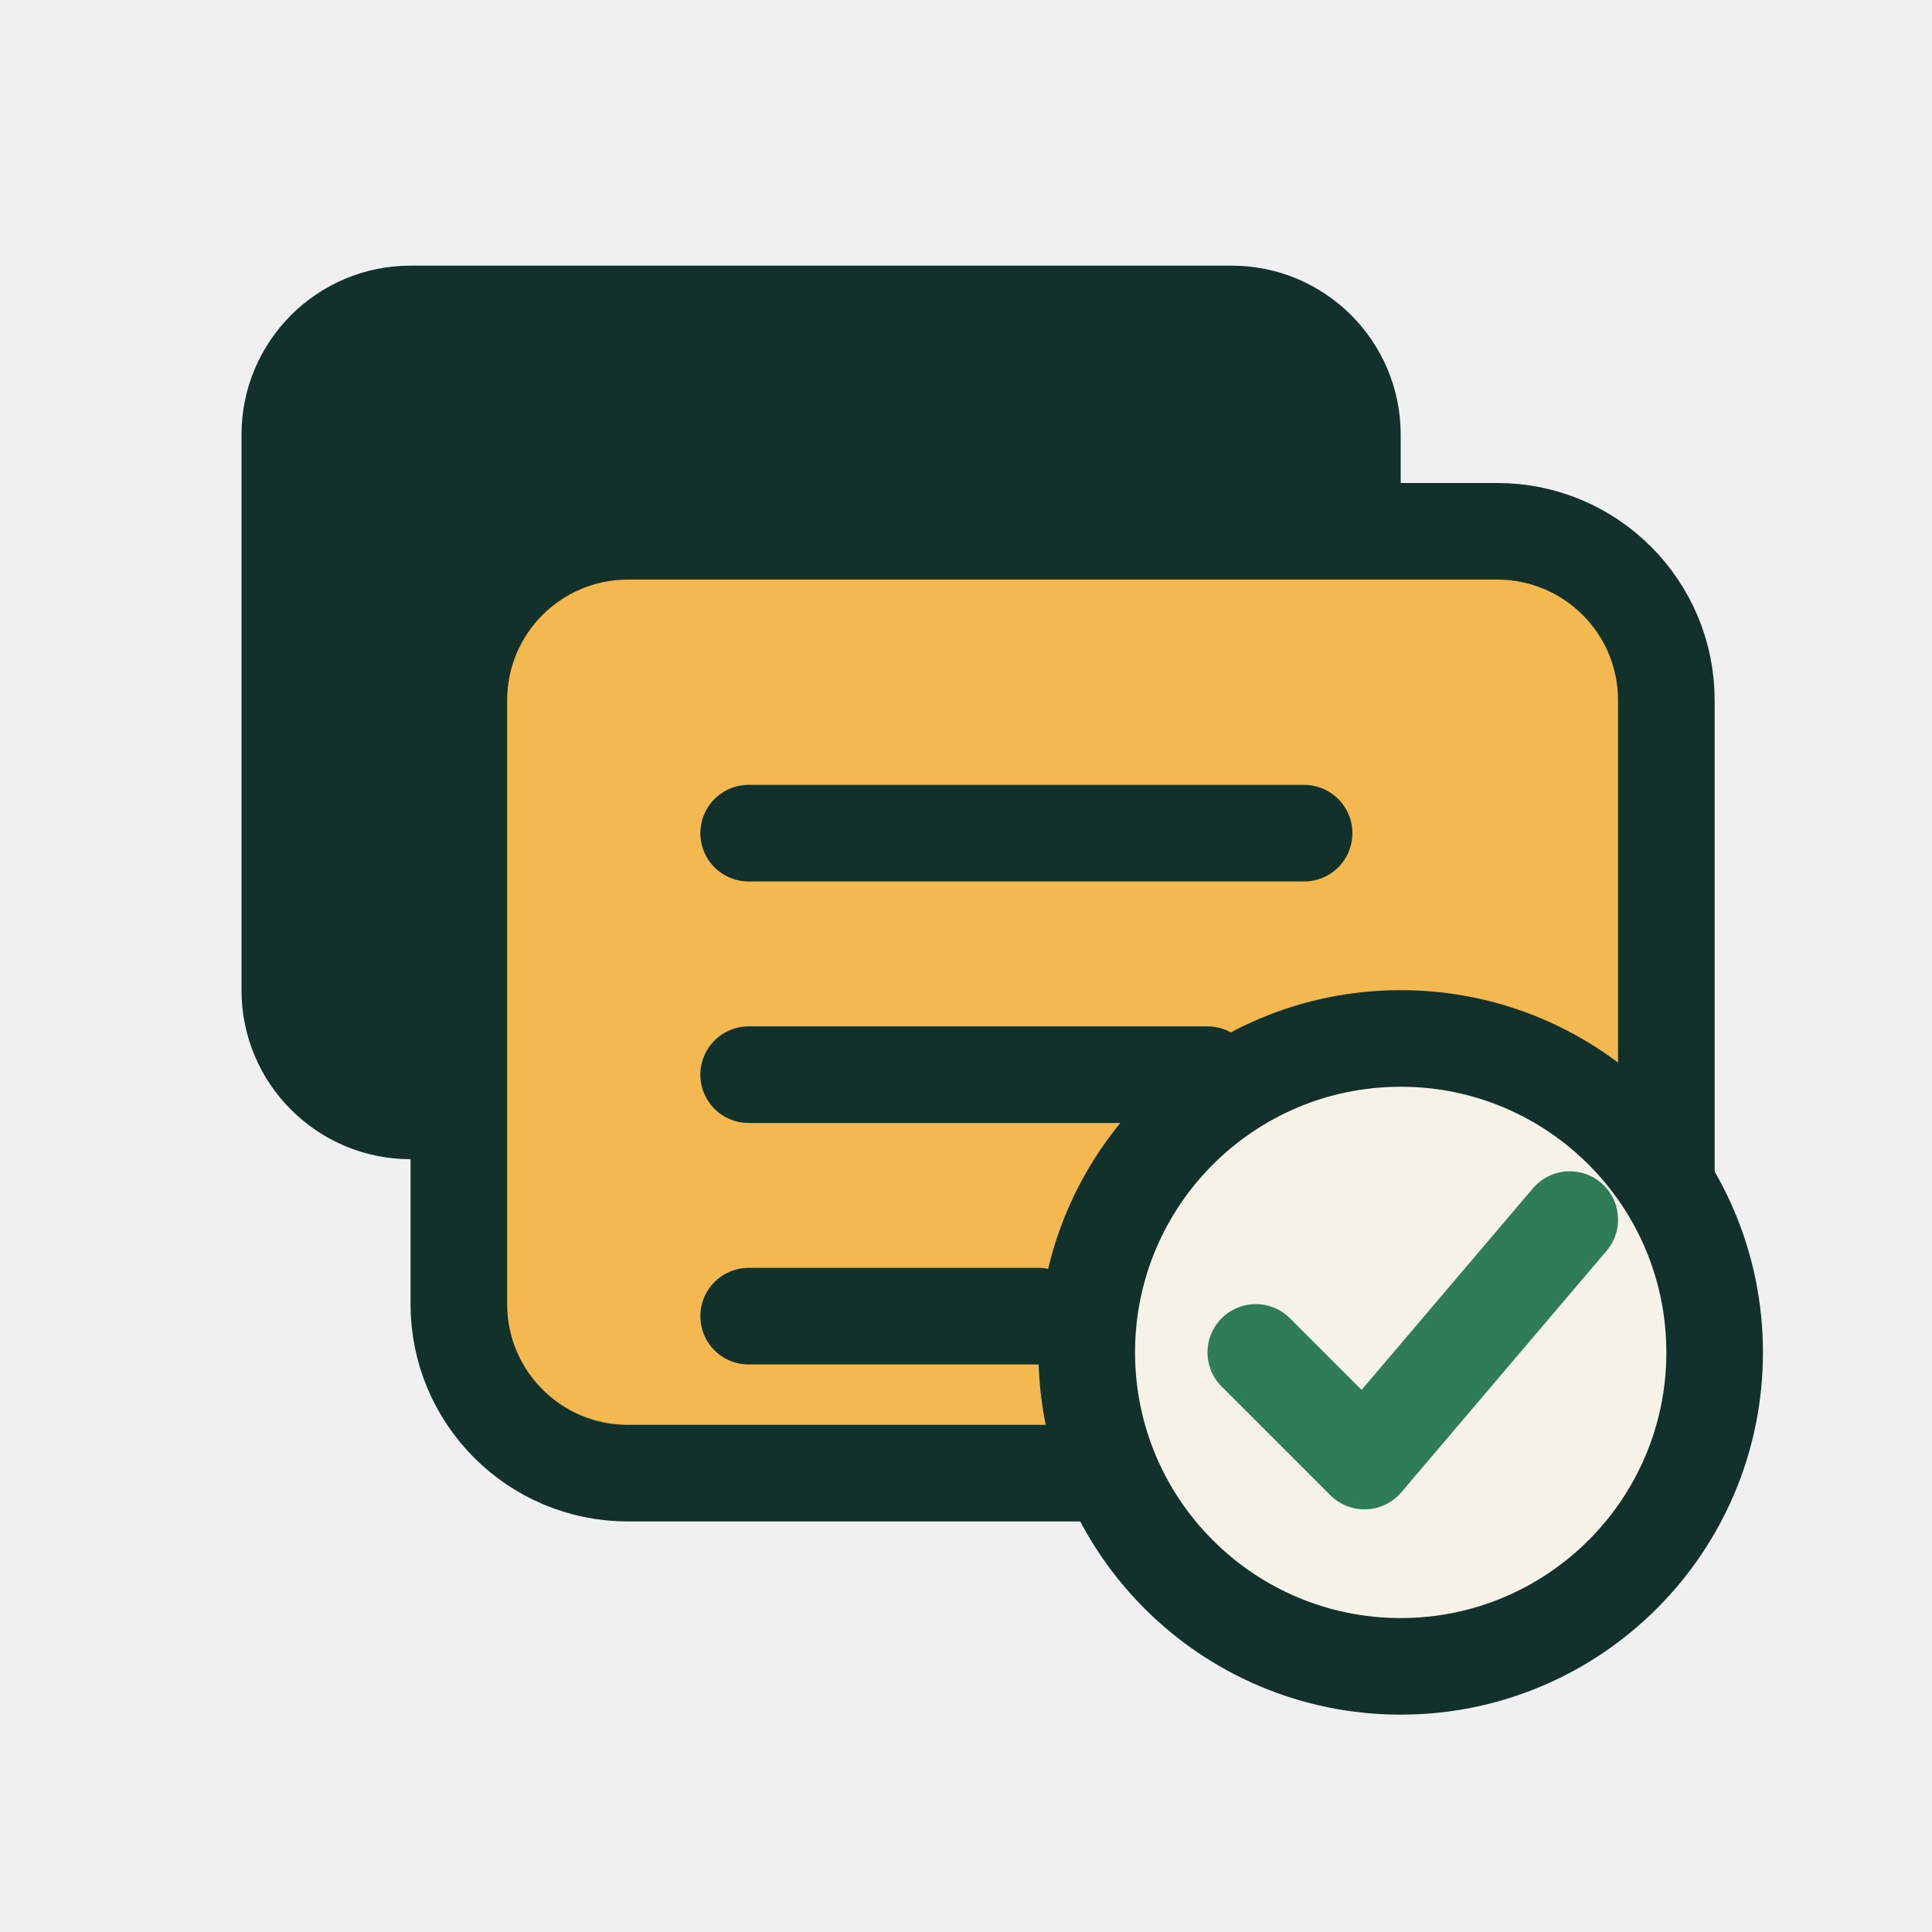
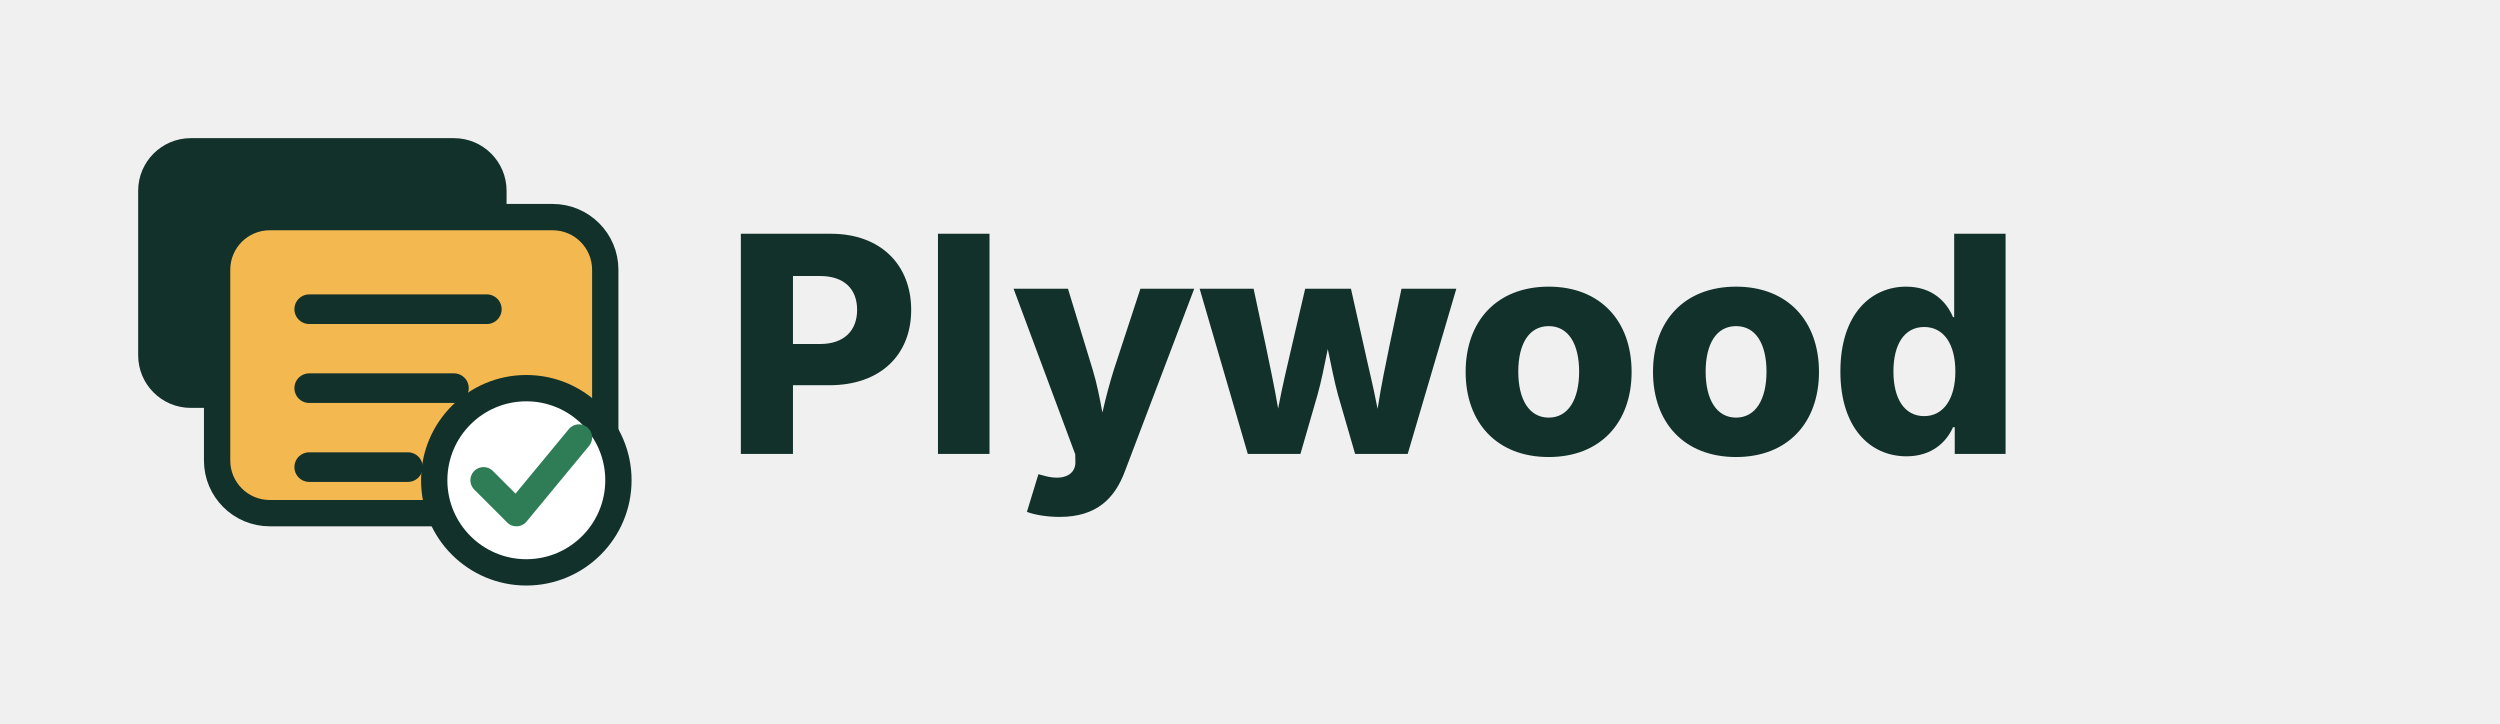
- <svg xmlns="http://www.w3.org/2000/svg" width="160" height="160" viewBox="0 0 160 160" fill="none" role="img" aria-labelledby="title desc">
-   <rect x="20" y="22" width="96" height="74" rx="14" fill="#12312B" />
-   <rect x="38" y="44" width="100" height="78" rx="14" fill="#F3B84F" stroke="#12312B" stroke-width="8" />
-   <path d="M62 69H108" stroke="#12312B" stroke-width="8" stroke-linecap="round" />
-   <path d="M62 89H100" stroke="#12312B" stroke-width="8" stroke-linecap="round" />
-   <path d="M62 109H86" stroke="#12312B" stroke-width="8" stroke-linecap="round" />
-   <circle cx="116" cy="112" r="26" fill="#F7F2E8" stroke="#12312B" stroke-width="8" />
-   <path d="M104 112L113 121L130 101" stroke="#2F7D57" stroke-width="8" stroke-linecap="round" stroke-linejoin="round" />
+ <svg xmlns="http://www.w3.org/2000/svg" width="760" height="220" viewBox="0 0 760 220" fill="none" role="img" aria-labelledby="title desc">
+   <g transform="translate(42 42)">
+     <rect x="0" y="0" width="112" height="82" rx="16" fill="#12312B" />
+     <rect x="24" y="24" width="118" height="90" rx="16" fill="#F3B84F" stroke="#12312B" stroke-width="8" />
+     <path d="M52 52H106" stroke="#12312B" stroke-width="9" stroke-linecap="round" />
+     <path d="M52 76H96" stroke="#12312B" stroke-width="9" stroke-linecap="round" />
+     <path d="M52 100H82" stroke="#12312B" stroke-width="9" stroke-linecap="round" />
+     <circle cx="118" cy="104" r="28" fill="#FFFFFF" stroke="#12312B" stroke-width="8" />
+     <path d="M105 104L115 114L134 91" stroke="#2F7D57" stroke-width="8" stroke-linecap="round" stroke-linejoin="round" />
+   </g>
+   <text x="220" y="138" fill="#12312B" font-family="ui-sans-serif, system-ui, -apple-system, BlinkMacSystemFont, Segoe UI, sans-serif" font-size="92" font-weight="800" letter-spacing="0">Plywood</text>
</svg>
